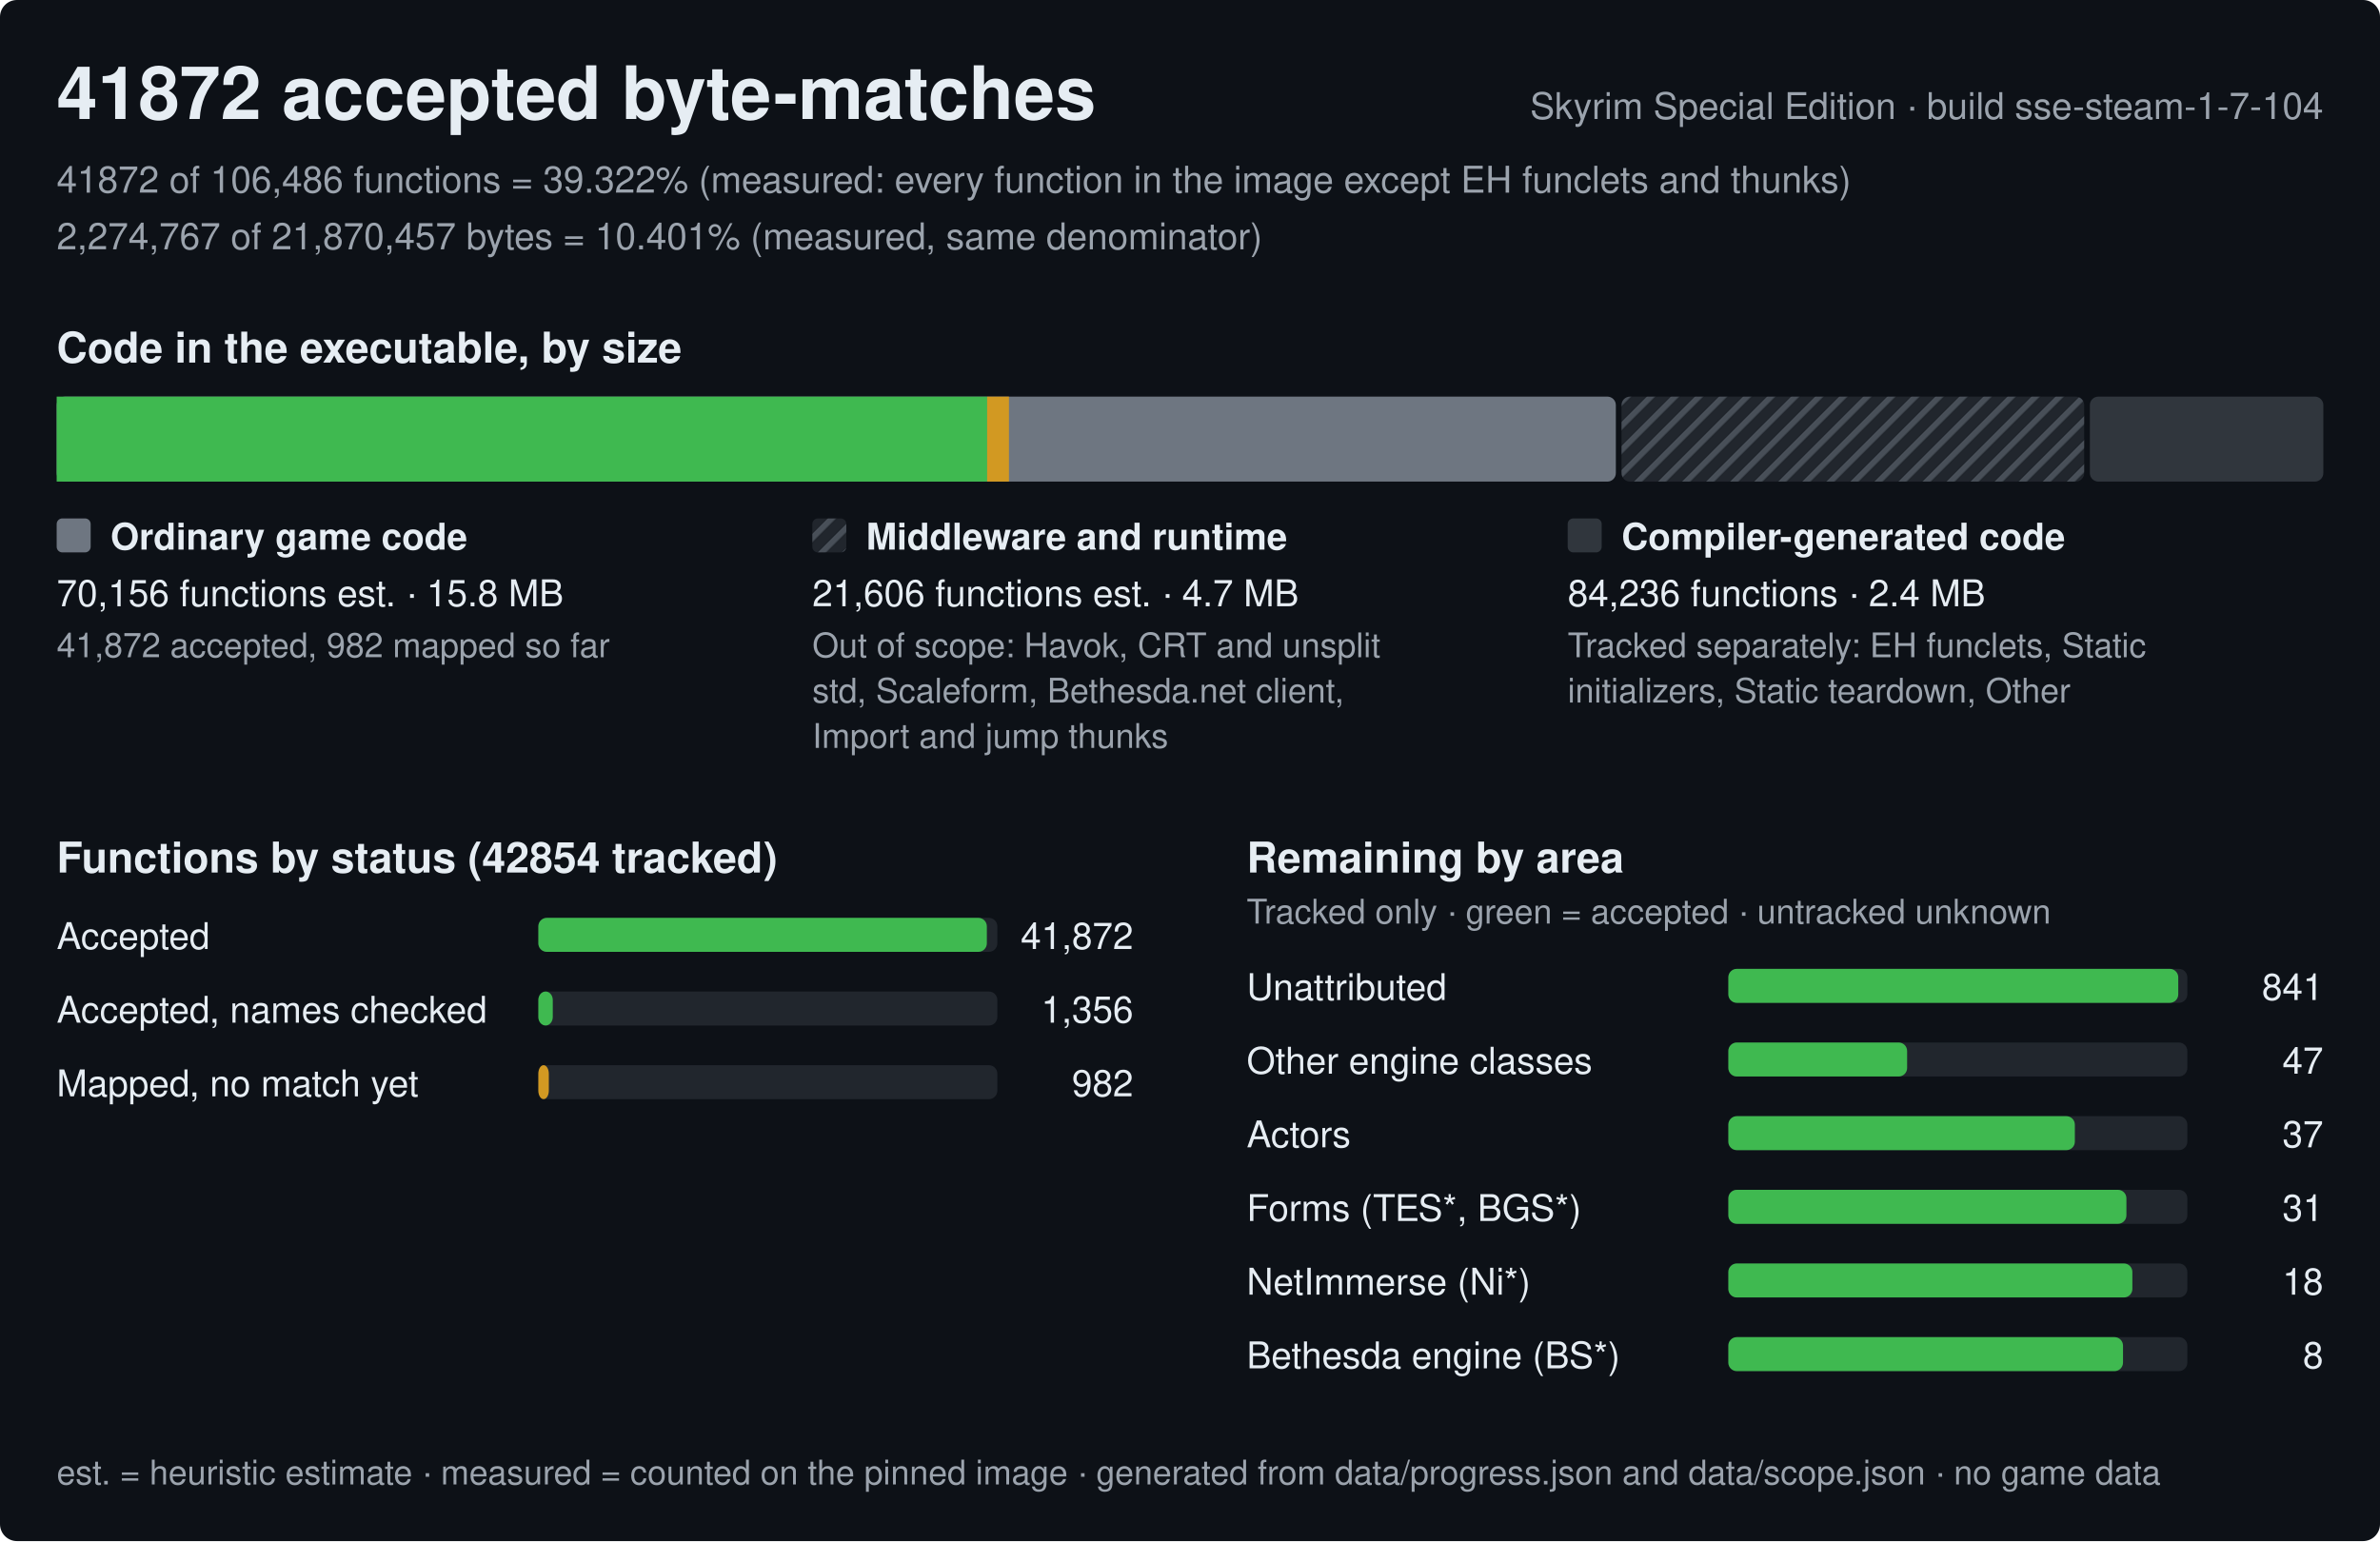
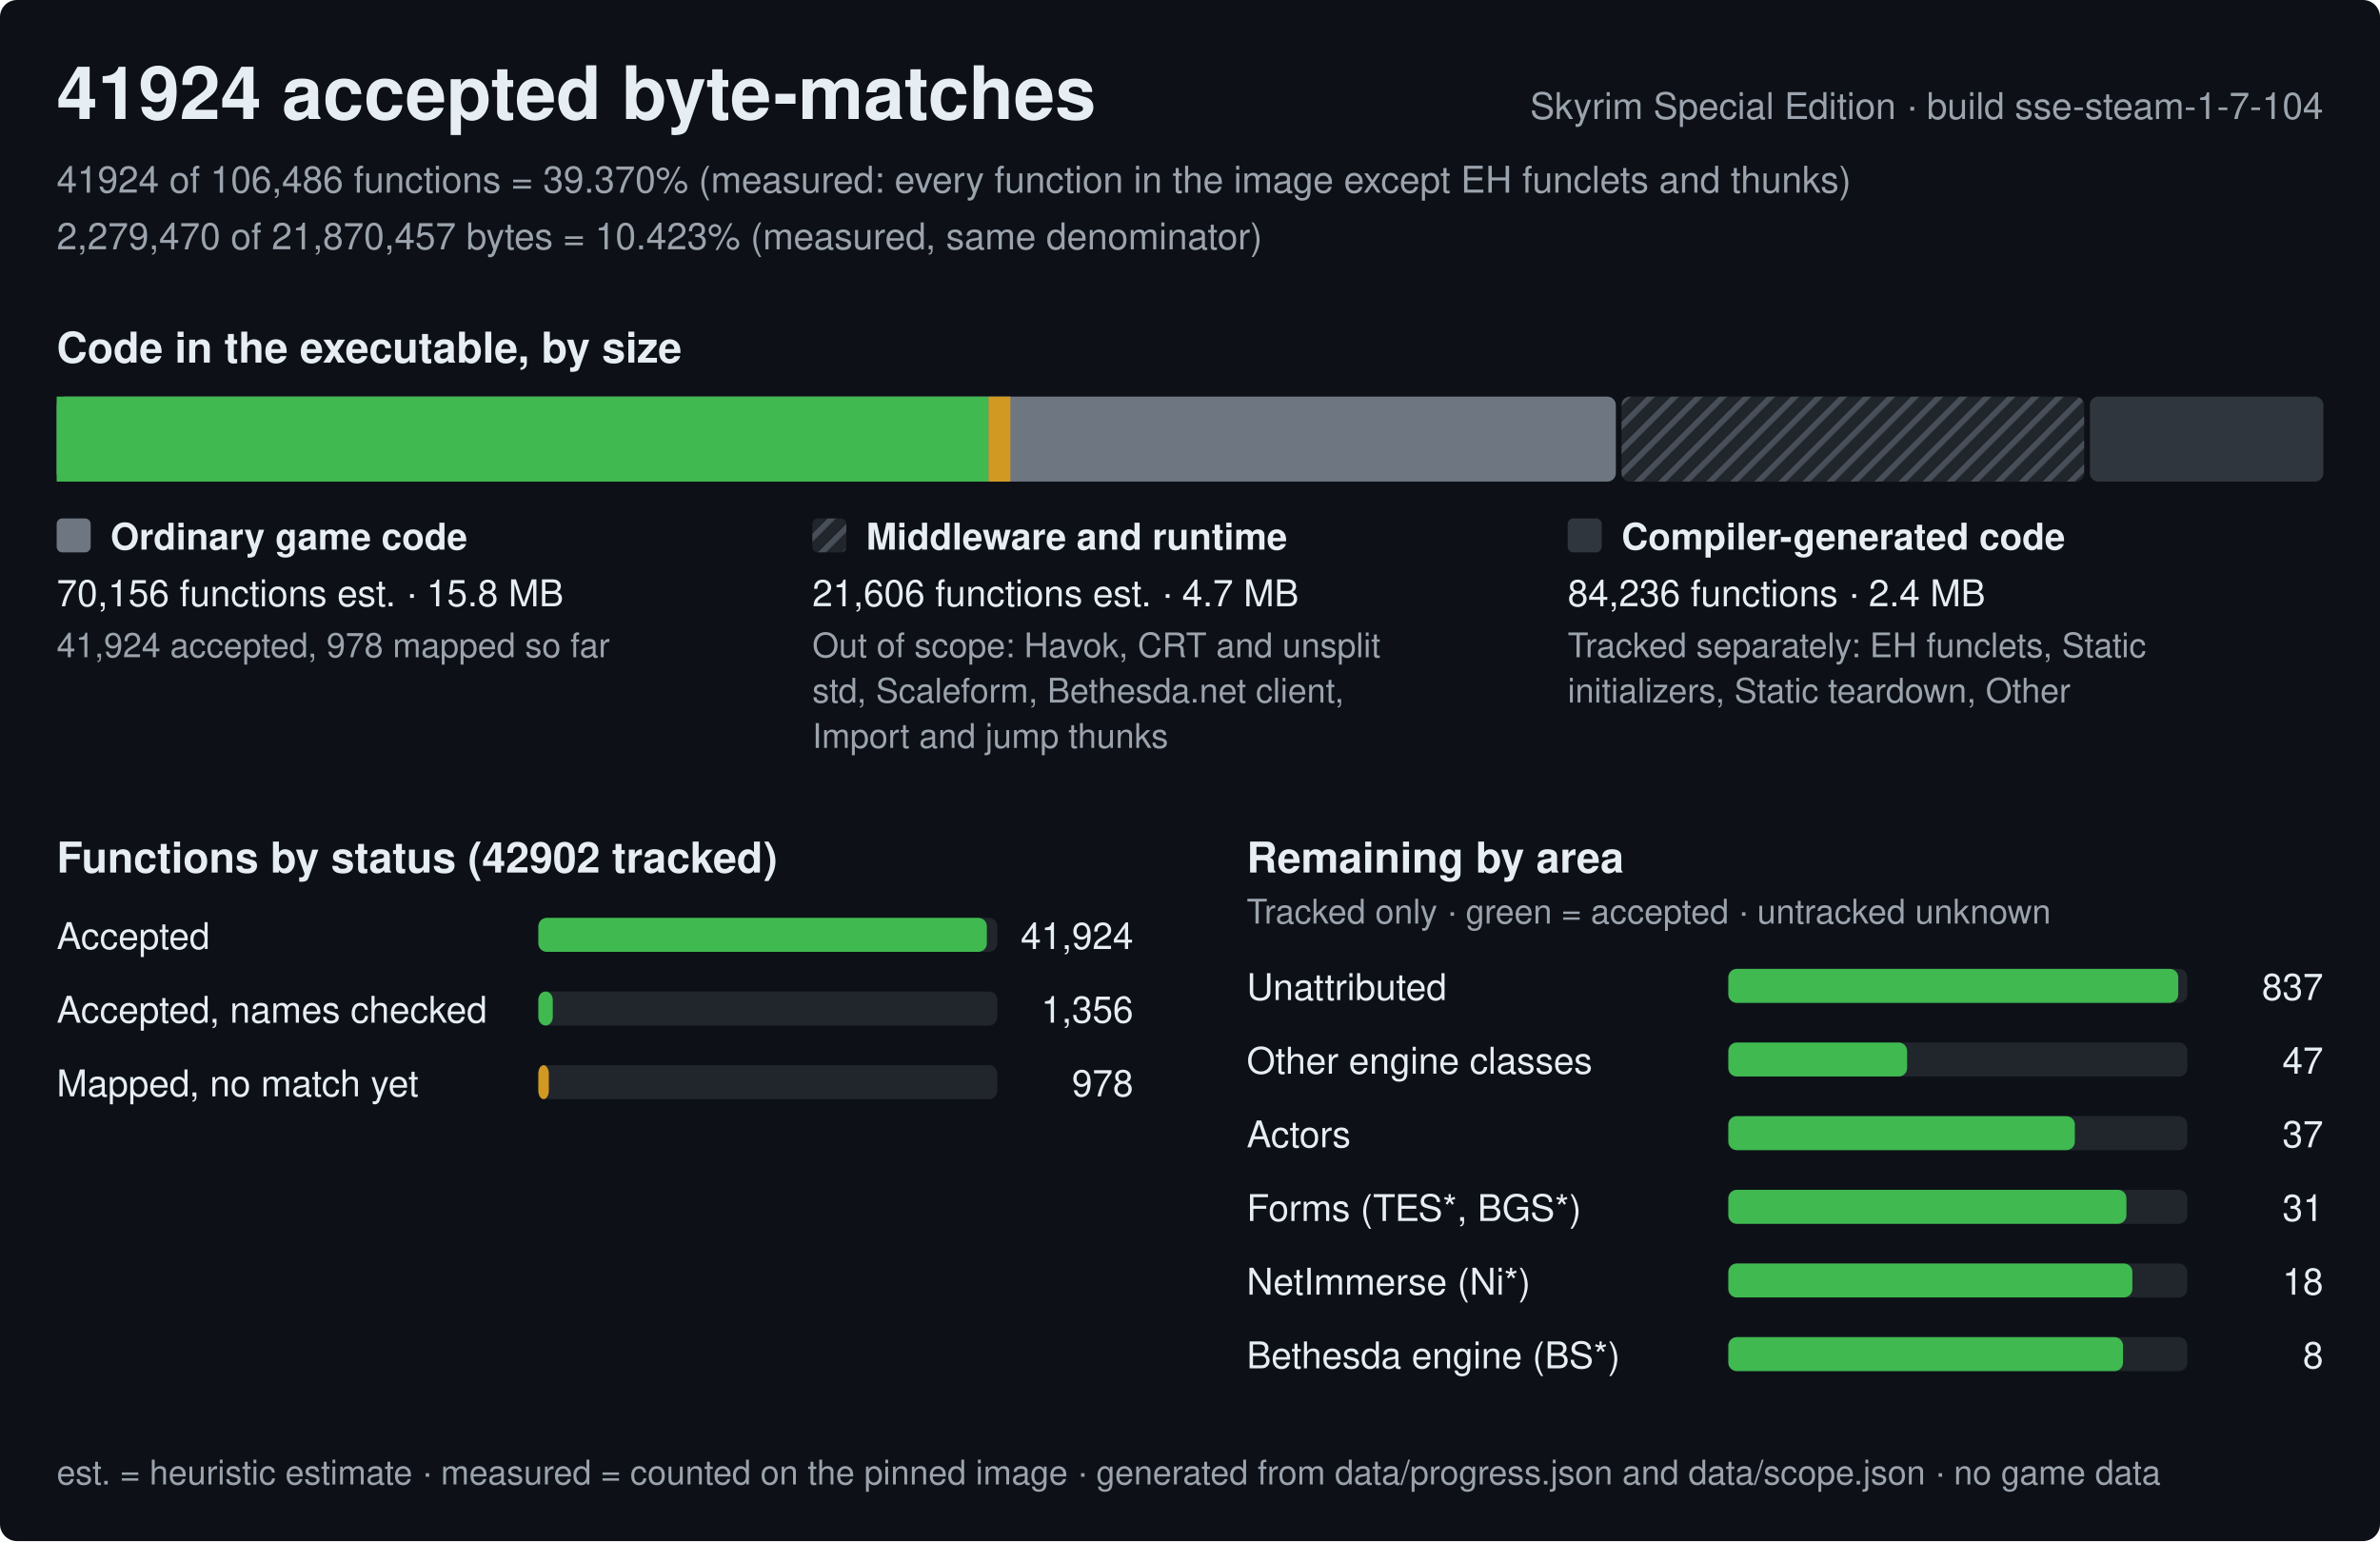
<svg xmlns="http://www.w3.org/2000/svg" width="840" height="544" viewBox="0 0 840 544" role="img" aria-label="Progress of the Skyrim Special Edition byte-matching reconstruction, build sse-steam-1-7-104">
  <style>text{font-family:-apple-system,BlinkMacSystemFont,'Segoe UI',Helvetica,Arial,sans-serif;fill:#e6edf3;white-space:pre}.h{font-size:26px;font-weight:600}.st{font-size:15px;font-weight:600}.lb{font-size:13px;font-weight:600}.bl{font-size:12px;font-weight:600;stroke:#0d1117;stroke-width:3px;paint-order:stroke;stroke-linejoin:round}.rl{font-size:13px}.fn{font-size:12px;fill:#9ba3ad}.mu{fill:#9ba3ad}</style>
  <defs>
    <pattern id="hx" width="6" height="6" patternUnits="userSpaceOnUse" patternTransform="rotate(45)">
      <rect width="6" height="6" fill="#21262d" />
      <rect width="2" height="6" fill="#484f58" />
    </pattern>
  </defs>
  <rect width="840" height="544" rx="6" fill="#0d1117" />
-   <text x="20" y="42" class="h">41872 accepted byte-matches</text>
+   <text x="20" y="42" class="h">41924 accepted byte-matches</text>
  <text x="820" y="42" class="rl mu" text-anchor="end">Skyrim Special Edition · build sse-steam-1-7-104</text>
-   <text x="20" y="68" class="rl mu">41872 of 106,486 functions = 39.322% (measured: every function in the image except EH funclets and thunks)</text>
-   <text x="20" y="88" class="rl mu">2,274,767 of 21,870,457 bytes = 10.401% (measured, same denominator)</text>
+   <text x="20" y="68" class="rl mu">41924 of 106,486 functions = 39.370% (measured: every function in the image except EH funclets and thunks)</text>
+   <text x="20" y="88" class="rl mu">2,279,470 of 21,870,457 bytes = 10.423% (measured, same denominator)</text>
  <text x="20" y="128" class="st">Code in the executable, by size</text>
  <rect x="20" y="140" width="550.3" height="30" rx="3" fill="#6e7681" />
-   <rect x="20" y="140" width="328.4" height="30" fill="#3fb950" />
-   <rect x="348.4" y="140" width="7.7" height="30" fill="#d29922" />
+   <rect x="20" y="140" width="328.9" height="30" fill="#3fb950" />
+   <rect x="348.9" y="140" width="7.7" height="30" fill="#d29922" />
  <rect x="572.3" y="140" width="163.3" height="30" rx="3" fill="url(#hx)" />
  <rect x="737.6" y="140" width="82.4" height="30" rx="3" fill="#30363d" />
  <rect x="20" y="183" width="12" height="12" rx="2" fill="#6e7681" />
  <text x="39" y="194" class="lb">Ordinary game code</text>
  <text x="20" y="214" class="rl">70,156 functions est. · 15.8 MB</text>
-   <text x="20" y="232" class="fn">41,872 accepted, 982 mapped so far</text>
+   <text x="20" y="232" class="fn">41,924 accepted, 978 mapped so far</text>
  <rect x="286.7" y="183" width="12" height="12" rx="2" fill="url(#hx)" />
  <text x="305.7" y="194" class="lb">Middleware and runtime</text>
  <text x="286.7" y="214" class="rl">21,606 functions est. · 4.7 MB</text>
  <text x="286.7" y="232" class="fn">Out of scope: Havok, CRT and unsplit</text>
  <text x="286.7" y="248" class="fn">std, Scaleform, Bethesda.net client,</text>
  <text x="286.7" y="264" class="fn">Import and jump thunks</text>
  <rect x="553.3" y="183" width="12" height="12" rx="2" fill="#30363d" />
  <text x="572.3" y="194" class="lb">Compiler-generated code</text>
  <text x="553.3" y="214" class="rl">84,236 functions · 2.4 MB</text>
  <text x="553.3" y="232" class="fn">Tracked separately: EH funclets, Static</text>
  <text x="553.3" y="248" class="fn">initializers, Static teardown, Other</text>
-   <text x="20" y="308" class="st">Functions by status (42854 tracked)</text>
+   <text x="20" y="308" class="st">Functions by status (42902 tracked)</text>
  <text x="20" y="335" class="rl">Accepted</text>
  <rect x="190" y="324" width="162.0" height="12" rx="3" fill="#21262d" />
  <rect x="190" y="324" width="158.3" height="12" rx="3" fill="#3fb950" />
-   <text x="400.0" y="335" class="rl" text-anchor="end">41,872</text>
+   <text x="400.0" y="335" class="rl" text-anchor="end">41,924</text>
  <text x="20" y="361" class="rl">Accepted, names checked</text>
  <rect x="190" y="350" width="162.0" height="12" rx="3" fill="#21262d" />
  <rect x="190" y="350" width="5.1" height="12" rx="3" fill="#3fb950" />
  <text x="400.0" y="361" class="rl" text-anchor="end">1,356</text>
  <text x="20" y="387" class="rl">Mapped, no match yet</text>
  <rect x="190" y="376" width="162.0" height="12" rx="3" fill="#21262d" />
  <rect x="190" y="376" width="3.7" height="12" rx="3" fill="#d29922" />
-   <text x="400.0" y="387" class="rl" text-anchor="end">982</text>
+   <text x="400.0" y="387" class="rl" text-anchor="end">978</text>
  <text x="440.0" y="308" class="st">Remaining by area</text>
  <text x="440.0" y="326" class="fn">Tracked only · green = accepted · untracked unknown</text>
  <text x="440.0" y="353" class="rl">Unattributed</text>
  <rect x="610.0" y="342" width="162.0" height="12" rx="3" fill="#21262d" />
  <rect x="610.0" y="342" width="158.8" height="12" rx="3" fill="#3fb950" />
-   <text x="820.0" y="353" class="rl" text-anchor="end">841</text>
+   <text x="820.0" y="353" class="rl" text-anchor="end">837</text>
  <text x="440.0" y="379" class="rl">Other engine classes</text>
  <rect x="610.0" y="368" width="162.0" height="12" rx="3" fill="#21262d" />
  <rect x="610.0" y="368" width="63.1" height="12" rx="3" fill="#3fb950" />
  <text x="820.0" y="379" class="rl" text-anchor="end">47</text>
  <text x="440.0" y="405" class="rl">Actors</text>
  <rect x="610.0" y="394" width="162.0" height="12" rx="3" fill="#21262d" />
  <rect x="610.0" y="394" width="122.3" height="12" rx="3" fill="#3fb950" />
  <text x="820.0" y="405" class="rl" text-anchor="end">37</text>
  <text x="440.0" y="431" class="rl">Forms (TES*, BGS*)</text>
  <rect x="610.0" y="420" width="162.0" height="12" rx="3" fill="#21262d" />
  <rect x="610.0" y="420" width="140.5" height="12" rx="3" fill="#3fb950" />
  <text x="820.0" y="431" class="rl" text-anchor="end">31</text>
  <text x="440.0" y="457" class="rl">NetImmerse (Ni*)</text>
  <rect x="610.0" y="446" width="162.0" height="12" rx="3" fill="#21262d" />
  <rect x="610.0" y="446" width="142.6" height="12" rx="3" fill="#3fb950" />
  <text x="820.0" y="457" class="rl" text-anchor="end">18</text>
  <text x="440.0" y="483" class="rl">Bethesda engine (BS*)</text>
  <rect x="610.0" y="472" width="162.0" height="12" rx="3" fill="#21262d" />
  <rect x="610.0" y="472" width="139.3" height="12" rx="3" fill="#3fb950" />
  <text x="820.0" y="483" class="rl" text-anchor="end">8</text>
  <text x="20" y="524" class="fn">est. = heuristic estimate · measured = counted on the pinned image · generated from data/progress.json and data/scope.json · no game data</text>
</svg>
